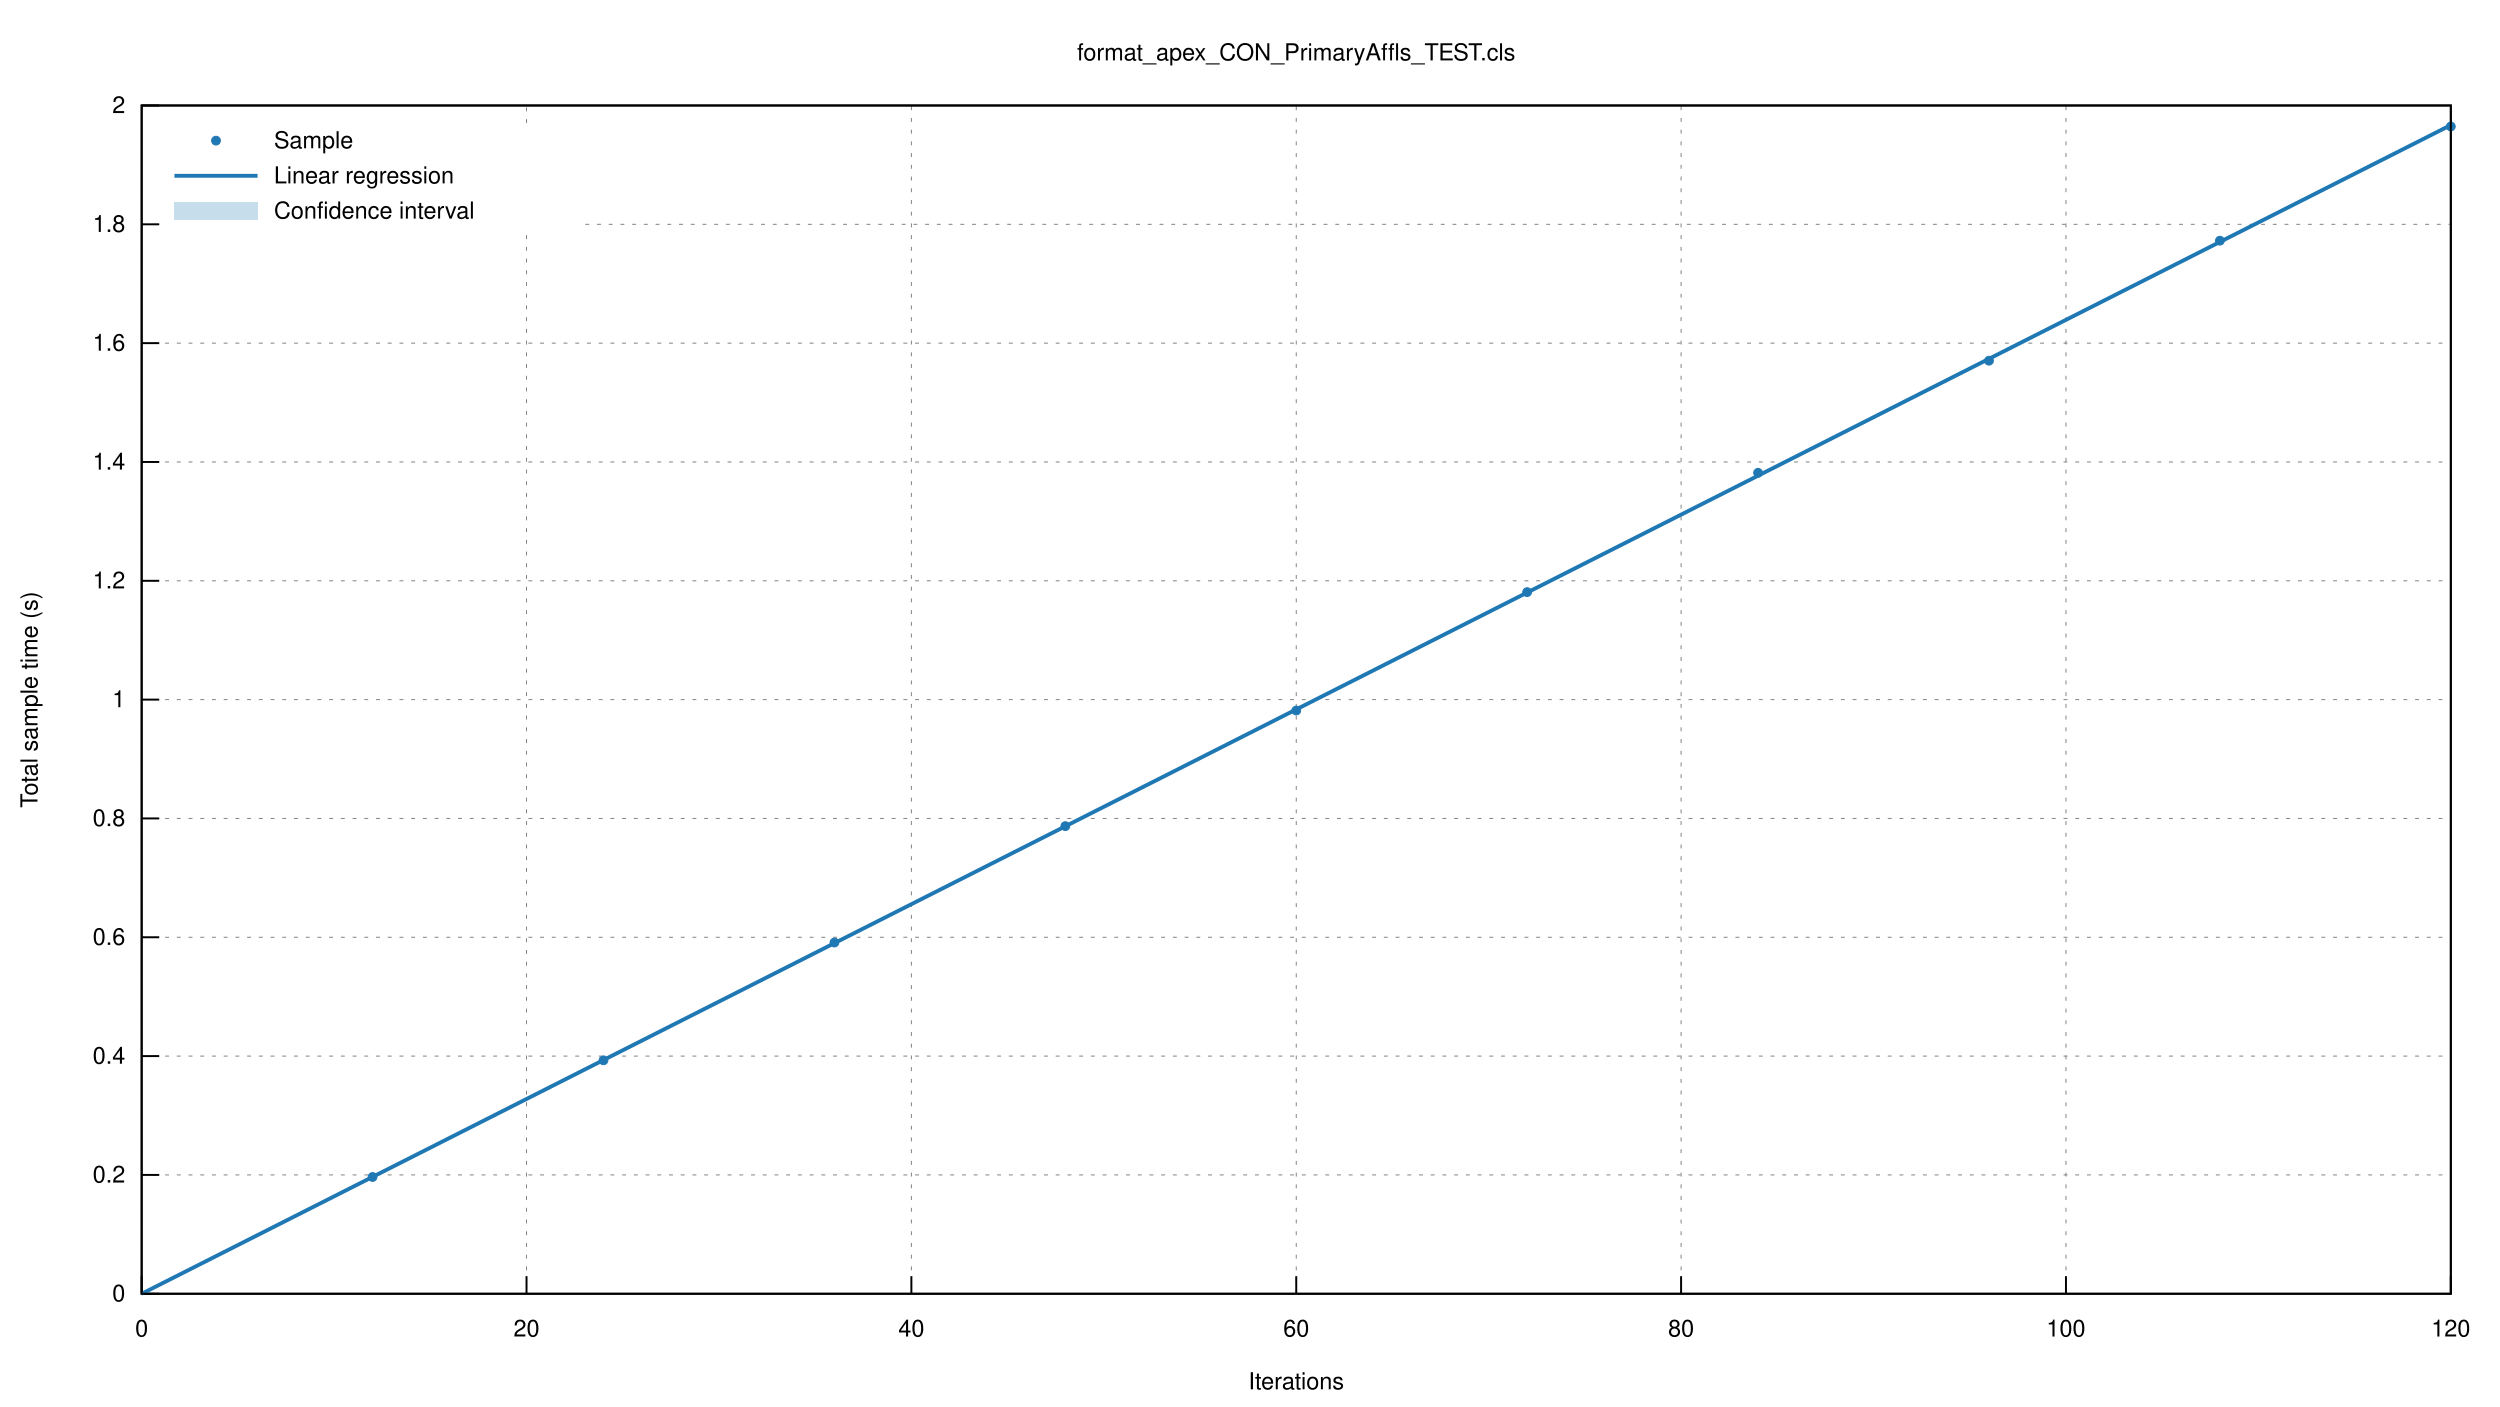
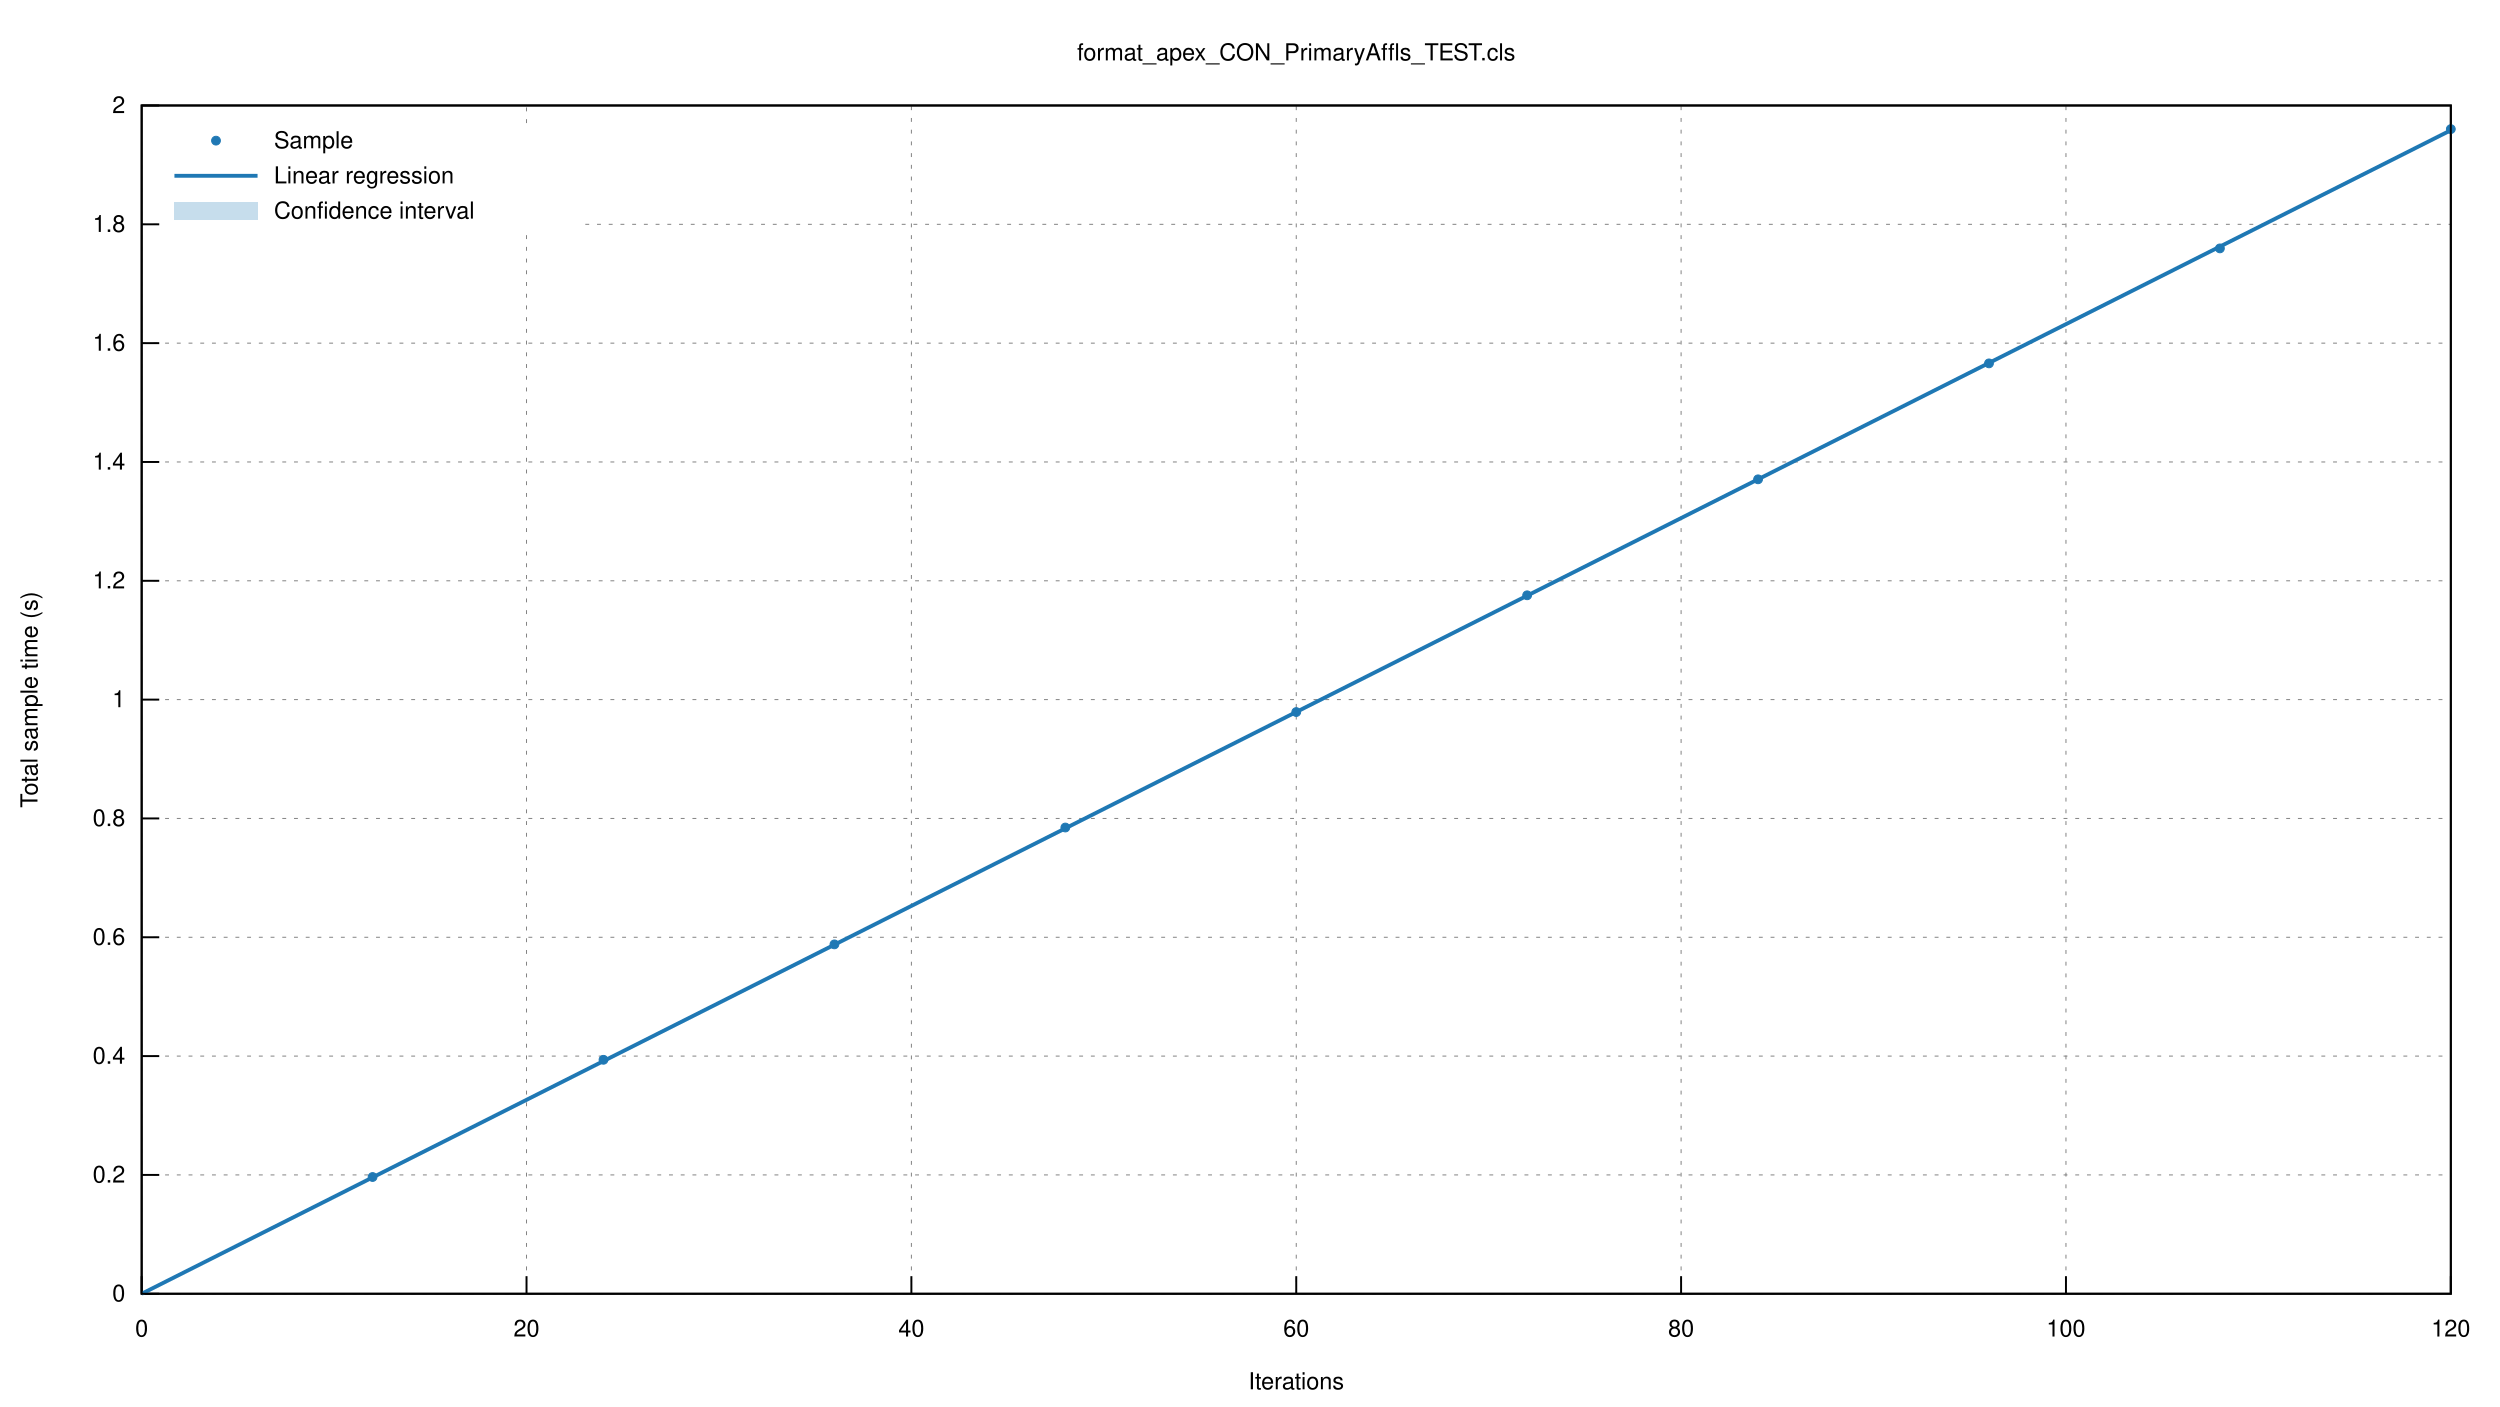
<svg xmlns="http://www.w3.org/2000/svg" xmlns:xlink="http://www.w3.org/1999/xlink" viewBox="0 0 1280 720">
  <g id="gnuplot_canvas">
    <rect x="0" y="0" width="1280" height="720" fill="none" />
    <defs>
      <circle id="gpDot" r="0.5" stroke-width="0.5" stroke="currentColor" />
      <path id="gpPt0" stroke-width="0.222" stroke="currentColor" d="M-1,0 h2 M0,-1 v2" />
      <path id="gpPt1" stroke-width="0.222" stroke="currentColor" d="M-1,-1 L1,1 M1,-1 L-1,1" />
      <path id="gpPt2" stroke-width="0.222" stroke="currentColor" d="M-1,0 L1,0 M0,-1 L0,1 M-1,-1 L1,1 M-1,1 L1,-1" />
      <rect id="gpPt3" stroke-width="0.222" stroke="currentColor" x="-1" y="-1" width="2" height="2" />
      <rect id="gpPt4" stroke-width="0.222" stroke="currentColor" fill="currentColor" x="-1" y="-1" width="2" height="2" />
      <circle id="gpPt5" stroke-width="0.222" stroke="currentColor" cx="0" cy="0" r="1" />
      <use xlink:href="#gpPt5" id="gpPt6" fill="currentColor" stroke="none" />
      <path id="gpPt7" stroke-width="0.222" stroke="currentColor" d="M0,-1.33 L-1.33,0.67 L1.33,0.67 z" />
      <use xlink:href="#gpPt7" id="gpPt8" fill="currentColor" stroke="none" />
      <use xlink:href="#gpPt7" id="gpPt9" stroke="currentColor" transform="rotate(180)" />
      <use xlink:href="#gpPt9" id="gpPt10" fill="currentColor" stroke="none" />
      <use xlink:href="#gpPt3" id="gpPt11" stroke="currentColor" transform="rotate(45)" />
      <use xlink:href="#gpPt11" id="gpPt12" fill="currentColor" stroke="none" />
      <path id="gpPt13" stroke-width="0.222" stroke="currentColor" d="M0,1.330 L1.265,0.411 L0.782,-1.067 L-0.782,-1.076 L-1.265,0.411 z" />
      <use xlink:href="#gpPt13" id="gpPt14" fill="currentColor" stroke="none" />
      <filter id="textbox" filterUnits="objectBoundingBox" x="0" y="0" height="1" width="1">
        <feFlood flood-color="white" flood-opacity="1" result="bgnd" />
        <feComposite in="SourceGraphic" in2="bgnd" operator="atop" />
      </filter>
      <filter id="greybox" filterUnits="objectBoundingBox" x="0" y="0" height="1" width="1">
        <feFlood flood-color="lightgrey" flood-opacity="1" result="grey" />
        <feComposite in="SourceGraphic" in2="grey" operator="atop" />
      </filter>
    </defs>
    <g fill="none" color="white" stroke="currentColor" stroke-width="1.00" stroke-linecap="butt" stroke-linejoin="miter">
</g>
    <g fill="none" color="black" stroke="currentColor" stroke-width="1.00" stroke-linecap="butt" stroke-linejoin="miter">
</g>
    <g fill="none" color="black" stroke="black" stroke-width="0.50" stroke-linecap="butt" stroke-linejoin="miter">
</g>
    <g fill="none" color="gray" stroke="currentColor" stroke-width="0.50" stroke-linecap="butt" stroke-linejoin="miter">
      <path stroke="gray" stroke-dasharray="2,4" class="gridline" d="M72.53,662.40 L1254.82,662.40  " />
    </g>
    <g fill="none" color="gray" stroke="gray" stroke-width="1.00" stroke-linecap="butt" stroke-linejoin="miter">
</g>
    <g fill="none" color="black" stroke="currentColor" stroke-width="1.00" stroke-linecap="butt" stroke-linejoin="miter">
      <path stroke="black" d="M72.53,662.40 L81.53,662.40  " />
      <g transform="translate(64.14,666.30)" stroke="none" fill="black" font-family="Helvetica" font-size="12.00" text-anchor="end">
        <text>
          <tspan font-family="Helvetica"> 0</tspan>
        </text>
      </g>
    </g>
    <g fill="none" color="black" stroke="currentColor" stroke-width="1.00" stroke-linecap="butt" stroke-linejoin="miter">
</g>
    <g fill="none" color="black" stroke="black" stroke-width="0.50" stroke-linecap="butt" stroke-linejoin="miter">
</g>
    <g fill="none" color="gray" stroke="currentColor" stroke-width="0.50" stroke-linecap="butt" stroke-linejoin="miter">
      <path stroke="gray" stroke-dasharray="2,4" class="gridline" d="M72.53,601.56 L1254.82,601.56  " />
    </g>
    <g fill="none" color="gray" stroke="gray" stroke-width="1.00" stroke-linecap="butt" stroke-linejoin="miter">
</g>
    <g fill="none" color="black" stroke="currentColor" stroke-width="1.00" stroke-linecap="butt" stroke-linejoin="miter">
      <path stroke="black" d="M72.53,601.56 L81.53,601.56  " />
      <g transform="translate(64.14,605.46)" stroke="none" fill="black" font-family="Helvetica" font-size="12.00" text-anchor="end">
        <text>
          <tspan font-family="Helvetica"> 0.2</tspan>
        </text>
      </g>
    </g>
    <g fill="none" color="black" stroke="currentColor" stroke-width="1.00" stroke-linecap="butt" stroke-linejoin="miter">
</g>
    <g fill="none" color="black" stroke="black" stroke-width="0.50" stroke-linecap="butt" stroke-linejoin="miter">
</g>
    <g fill="none" color="gray" stroke="currentColor" stroke-width="0.50" stroke-linecap="butt" stroke-linejoin="miter">
      <path stroke="gray" stroke-dasharray="2,4" class="gridline" d="M72.53,540.72 L1254.82,540.72  " />
    </g>
    <g fill="none" color="gray" stroke="gray" stroke-width="1.00" stroke-linecap="butt" stroke-linejoin="miter">
</g>
    <g fill="none" color="black" stroke="currentColor" stroke-width="1.00" stroke-linecap="butt" stroke-linejoin="miter">
      <path stroke="black" d="M72.53,540.72 L81.53,540.72  " />
      <g transform="translate(64.14,544.62)" stroke="none" fill="black" font-family="Helvetica" font-size="12.00" text-anchor="end">
        <text>
          <tspan font-family="Helvetica"> 0.4</tspan>
        </text>
      </g>
    </g>
    <g fill="none" color="black" stroke="currentColor" stroke-width="1.00" stroke-linecap="butt" stroke-linejoin="miter">
</g>
    <g fill="none" color="black" stroke="black" stroke-width="0.50" stroke-linecap="butt" stroke-linejoin="miter">
</g>
    <g fill="none" color="gray" stroke="currentColor" stroke-width="0.50" stroke-linecap="butt" stroke-linejoin="miter">
      <path stroke="gray" stroke-dasharray="2,4" class="gridline" d="M72.53,479.88 L1254.82,479.88  " />
    </g>
    <g fill="none" color="gray" stroke="gray" stroke-width="1.00" stroke-linecap="butt" stroke-linejoin="miter">
</g>
    <g fill="none" color="black" stroke="currentColor" stroke-width="1.00" stroke-linecap="butt" stroke-linejoin="miter">
      <path stroke="black" d="M72.53,479.88 L81.53,479.88  " />
      <g transform="translate(64.14,483.78)" stroke="none" fill="black" font-family="Helvetica" font-size="12.00" text-anchor="end">
        <text>
          <tspan font-family="Helvetica"> 0.6</tspan>
        </text>
      </g>
    </g>
    <g fill="none" color="black" stroke="currentColor" stroke-width="1.00" stroke-linecap="butt" stroke-linejoin="miter">
</g>
    <g fill="none" color="black" stroke="black" stroke-width="0.50" stroke-linecap="butt" stroke-linejoin="miter">
</g>
    <g fill="none" color="gray" stroke="currentColor" stroke-width="0.50" stroke-linecap="butt" stroke-linejoin="miter">
      <path stroke="gray" stroke-dasharray="2,4" class="gridline" d="M72.53,419.04 L1254.82,419.04  " />
    </g>
    <g fill="none" color="gray" stroke="gray" stroke-width="1.00" stroke-linecap="butt" stroke-linejoin="miter">
</g>
    <g fill="none" color="black" stroke="currentColor" stroke-width="1.00" stroke-linecap="butt" stroke-linejoin="miter">
      <path stroke="black" d="M72.53,419.04 L81.53,419.04  " />
      <g transform="translate(64.14,422.94)" stroke="none" fill="black" font-family="Helvetica" font-size="12.00" text-anchor="end">
        <text>
          <tspan font-family="Helvetica"> 0.8</tspan>
        </text>
      </g>
    </g>
    <g fill="none" color="black" stroke="currentColor" stroke-width="1.00" stroke-linecap="butt" stroke-linejoin="miter">
</g>
    <g fill="none" color="black" stroke="black" stroke-width="0.50" stroke-linecap="butt" stroke-linejoin="miter">
</g>
    <g fill="none" color="gray" stroke="currentColor" stroke-width="0.50" stroke-linecap="butt" stroke-linejoin="miter">
      <path stroke="gray" stroke-dasharray="2,4" class="gridline" d="M72.53,358.20 L1254.82,358.20  " />
    </g>
    <g fill="none" color="gray" stroke="gray" stroke-width="1.00" stroke-linecap="butt" stroke-linejoin="miter">
</g>
    <g fill="none" color="black" stroke="currentColor" stroke-width="1.00" stroke-linecap="butt" stroke-linejoin="miter">
      <path stroke="black" d="M72.53,358.20 L81.53,358.20  " />
      <g transform="translate(64.14,362.10)" stroke="none" fill="black" font-family="Helvetica" font-size="12.00" text-anchor="end">
        <text>
          <tspan font-family="Helvetica"> 1</tspan>
        </text>
      </g>
    </g>
    <g fill="none" color="black" stroke="currentColor" stroke-width="1.00" stroke-linecap="butt" stroke-linejoin="miter">
</g>
    <g fill="none" color="black" stroke="black" stroke-width="0.50" stroke-linecap="butt" stroke-linejoin="miter">
</g>
    <g fill="none" color="gray" stroke="currentColor" stroke-width="0.50" stroke-linecap="butt" stroke-linejoin="miter">
      <path stroke="gray" stroke-dasharray="2,4" class="gridline" d="M72.53,297.37 L1254.82,297.37  " />
    </g>
    <g fill="none" color="gray" stroke="gray" stroke-width="1.00" stroke-linecap="butt" stroke-linejoin="miter">
</g>
    <g fill="none" color="black" stroke="currentColor" stroke-width="1.00" stroke-linecap="butt" stroke-linejoin="miter">
      <path stroke="black" d="M72.53,297.37 L81.53,297.37  " />
      <g transform="translate(64.14,301.27)" stroke="none" fill="black" font-family="Helvetica" font-size="12.00" text-anchor="end">
        <text>
          <tspan font-family="Helvetica"> 1.2</tspan>
        </text>
      </g>
    </g>
    <g fill="none" color="black" stroke="currentColor" stroke-width="1.00" stroke-linecap="butt" stroke-linejoin="miter">
</g>
    <g fill="none" color="black" stroke="black" stroke-width="0.50" stroke-linecap="butt" stroke-linejoin="miter">
</g>
    <g fill="none" color="gray" stroke="currentColor" stroke-width="0.50" stroke-linecap="butt" stroke-linejoin="miter">
      <path stroke="gray" stroke-dasharray="2,4" class="gridline" d="M72.53,236.53 L1254.82,236.53  " />
    </g>
    <g fill="none" color="gray" stroke="gray" stroke-width="1.00" stroke-linecap="butt" stroke-linejoin="miter">
</g>
    <g fill="none" color="black" stroke="currentColor" stroke-width="1.00" stroke-linecap="butt" stroke-linejoin="miter">
      <path stroke="black" d="M72.53,236.53 L81.53,236.53  " />
      <g transform="translate(64.14,240.43)" stroke="none" fill="black" font-family="Helvetica" font-size="12.00" text-anchor="end">
        <text>
          <tspan font-family="Helvetica"> 1.4</tspan>
        </text>
      </g>
    </g>
    <g fill="none" color="black" stroke="currentColor" stroke-width="1.00" stroke-linecap="butt" stroke-linejoin="miter">
</g>
    <g fill="none" color="black" stroke="black" stroke-width="0.50" stroke-linecap="butt" stroke-linejoin="miter">
</g>
    <g fill="none" color="gray" stroke="currentColor" stroke-width="0.50" stroke-linecap="butt" stroke-linejoin="miter">
      <path stroke="gray" stroke-dasharray="2,4" class="gridline" d="M72.53,175.69 L1254.82,175.69  " />
    </g>
    <g fill="none" color="gray" stroke="gray" stroke-width="1.00" stroke-linecap="butt" stroke-linejoin="miter">
</g>
    <g fill="none" color="black" stroke="currentColor" stroke-width="1.00" stroke-linecap="butt" stroke-linejoin="miter">
      <path stroke="black" d="M72.53,175.69 L81.53,175.69  " />
      <g transform="translate(64.14,179.59)" stroke="none" fill="black" font-family="Helvetica" font-size="12.00" text-anchor="end">
        <text>
          <tspan font-family="Helvetica"> 1.6</tspan>
        </text>
      </g>
    </g>
    <g fill="none" color="black" stroke="currentColor" stroke-width="1.00" stroke-linecap="butt" stroke-linejoin="miter">
</g>
    <g fill="none" color="black" stroke="black" stroke-width="0.50" stroke-linecap="butt" stroke-linejoin="miter">
</g>
    <g fill="none" color="gray" stroke="currentColor" stroke-width="0.50" stroke-linecap="butt" stroke-linejoin="miter">
      <path stroke="gray" stroke-dasharray="2,4" class="gridline" d="M72.53,114.85 L80.92,114.85 M299.67,114.85 L1254.82,114.85  " />
    </g>
    <g fill="none" color="gray" stroke="gray" stroke-width="1.00" stroke-linecap="butt" stroke-linejoin="miter">
</g>
    <g fill="none" color="black" stroke="currentColor" stroke-width="1.00" stroke-linecap="butt" stroke-linejoin="miter">
      <path stroke="black" d="M72.53,114.85 L81.53,114.85  " />
      <g transform="translate(64.14,118.75)" stroke="none" fill="black" font-family="Helvetica" font-size="12.00" text-anchor="end">
        <text>
          <tspan font-family="Helvetica"> 1.8</tspan>
        </text>
      </g>
    </g>
    <g fill="none" color="black" stroke="currentColor" stroke-width="1.00" stroke-linecap="butt" stroke-linejoin="miter">
</g>
    <g fill="none" color="black" stroke="black" stroke-width="0.50" stroke-linecap="butt" stroke-linejoin="miter">
</g>
    <g fill="none" color="gray" stroke="currentColor" stroke-width="0.50" stroke-linecap="butt" stroke-linejoin="miter">
      <path stroke="gray" stroke-dasharray="2,4" class="gridline" d="M72.53,54.01 L1254.82,54.01  " />
    </g>
    <g fill="none" color="gray" stroke="gray" stroke-width="1.00" stroke-linecap="butt" stroke-linejoin="miter">
</g>
    <g fill="none" color="black" stroke="currentColor" stroke-width="1.00" stroke-linecap="butt" stroke-linejoin="miter">
      <path stroke="black" d="M72.53,54.01 L81.53,54.01  " />
      <g transform="translate(64.14,57.91)" stroke="none" fill="black" font-family="Helvetica" font-size="12.00" text-anchor="end">
        <text>
          <tspan font-family="Helvetica"> 2</tspan>
        </text>
      </g>
    </g>
    <g fill="none" color="black" stroke="currentColor" stroke-width="1.00" stroke-linecap="butt" stroke-linejoin="miter">
</g>
    <g fill="none" color="black" stroke="black" stroke-width="0.50" stroke-linecap="butt" stroke-linejoin="miter">
</g>
    <g fill="none" color="gray" stroke="currentColor" stroke-width="0.50" stroke-linecap="butt" stroke-linejoin="miter">
      <path stroke="gray" stroke-dasharray="2,4" class="gridline" d="M72.53,662.40 L72.53,54.01  " />
    </g>
    <g fill="none" color="gray" stroke="gray" stroke-width="1.00" stroke-linecap="butt" stroke-linejoin="miter">
</g>
    <g fill="none" color="black" stroke="currentColor" stroke-width="1.00" stroke-linecap="butt" stroke-linejoin="miter">
      <path stroke="black" d="M72.53,662.40 L72.53,653.40  " />
      <g transform="translate(72.53,684.30)" stroke="none" fill="black" font-family="Helvetica" font-size="12.00" text-anchor="middle">
        <text>
          <tspan font-family="Helvetica"> 0</tspan>
        </text>
      </g>
    </g>
    <g fill="none" color="black" stroke="currentColor" stroke-width="1.00" stroke-linecap="butt" stroke-linejoin="miter">
</g>
    <g fill="none" color="black" stroke="black" stroke-width="0.50" stroke-linecap="butt" stroke-linejoin="miter">
</g>
    <g fill="none" color="gray" stroke="currentColor" stroke-width="0.50" stroke-linecap="butt" stroke-linejoin="miter">
      <path stroke="gray" stroke-dasharray="2,4" class="gridline" d="M269.58,662.40 L269.58,117.01 M269.58,63.01 L269.58,54.01  " />
    </g>
    <g fill="none" color="gray" stroke="gray" stroke-width="1.00" stroke-linecap="butt" stroke-linejoin="miter">
</g>
    <g fill="none" color="black" stroke="currentColor" stroke-width="1.00" stroke-linecap="butt" stroke-linejoin="miter">
      <path stroke="black" d="M269.58,662.40 L269.58,653.40  " />
      <g transform="translate(269.58,684.30)" stroke="none" fill="black" font-family="Helvetica" font-size="12.00" text-anchor="middle">
        <text>
          <tspan font-family="Helvetica"> 20</tspan>
        </text>
      </g>
    </g>
    <g fill="none" color="black" stroke="currentColor" stroke-width="1.00" stroke-linecap="butt" stroke-linejoin="miter">
</g>
    <g fill="none" color="black" stroke="black" stroke-width="0.50" stroke-linecap="butt" stroke-linejoin="miter">
</g>
    <g fill="none" color="gray" stroke="currentColor" stroke-width="0.50" stroke-linecap="butt" stroke-linejoin="miter">
      <path stroke="gray" stroke-dasharray="2,4" class="gridline" d="M466.63,662.40 L466.63,54.01  " />
    </g>
    <g fill="none" color="gray" stroke="gray" stroke-width="1.00" stroke-linecap="butt" stroke-linejoin="miter">
</g>
    <g fill="none" color="black" stroke="currentColor" stroke-width="1.00" stroke-linecap="butt" stroke-linejoin="miter">
      <path stroke="black" d="M466.63,662.40 L466.63,653.40  " />
      <g transform="translate(466.63,684.30)" stroke="none" fill="black" font-family="Helvetica" font-size="12.00" text-anchor="middle">
        <text>
          <tspan font-family="Helvetica"> 40</tspan>
        </text>
      </g>
    </g>
    <g fill="none" color="black" stroke="currentColor" stroke-width="1.00" stroke-linecap="butt" stroke-linejoin="miter">
</g>
    <g fill="none" color="black" stroke="black" stroke-width="0.50" stroke-linecap="butt" stroke-linejoin="miter">
</g>
    <g fill="none" color="gray" stroke="currentColor" stroke-width="0.50" stroke-linecap="butt" stroke-linejoin="miter">
      <path stroke="gray" stroke-dasharray="2,4" class="gridline" d="M663.68,662.40 L663.68,54.01  " />
    </g>
    <g fill="none" color="gray" stroke="gray" stroke-width="1.00" stroke-linecap="butt" stroke-linejoin="miter">
</g>
    <g fill="none" color="black" stroke="currentColor" stroke-width="1.00" stroke-linecap="butt" stroke-linejoin="miter">
      <path stroke="black" d="M663.68,662.40 L663.68,653.40  " />
      <g transform="translate(663.68,684.30)" stroke="none" fill="black" font-family="Helvetica" font-size="12.00" text-anchor="middle">
        <text>
          <tspan font-family="Helvetica"> 60</tspan>
        </text>
      </g>
    </g>
    <g fill="none" color="black" stroke="currentColor" stroke-width="1.00" stroke-linecap="butt" stroke-linejoin="miter">
</g>
    <g fill="none" color="black" stroke="black" stroke-width="0.50" stroke-linecap="butt" stroke-linejoin="miter">
</g>
    <g fill="none" color="gray" stroke="currentColor" stroke-width="0.50" stroke-linecap="butt" stroke-linejoin="miter">
      <path stroke="gray" stroke-dasharray="2,4" class="gridline" d="M860.72,662.40 L860.72,54.01  " />
    </g>
    <g fill="none" color="gray" stroke="gray" stroke-width="1.00" stroke-linecap="butt" stroke-linejoin="miter">
</g>
    <g fill="none" color="black" stroke="currentColor" stroke-width="1.00" stroke-linecap="butt" stroke-linejoin="miter">
      <path stroke="black" d="M860.72,662.40 L860.72,653.40  " />
      <g transform="translate(860.72,684.30)" stroke="none" fill="black" font-family="Helvetica" font-size="12.00" text-anchor="middle">
        <text>
          <tspan font-family="Helvetica"> 80</tspan>
        </text>
      </g>
    </g>
    <g fill="none" color="black" stroke="currentColor" stroke-width="1.00" stroke-linecap="butt" stroke-linejoin="miter">
</g>
    <g fill="none" color="black" stroke="black" stroke-width="0.50" stroke-linecap="butt" stroke-linejoin="miter">
</g>
    <g fill="none" color="gray" stroke="currentColor" stroke-width="0.50" stroke-linecap="butt" stroke-linejoin="miter">
      <path stroke="gray" stroke-dasharray="2,4" class="gridline" d="M1057.77,662.40 L1057.77,54.01  " />
    </g>
    <g fill="none" color="gray" stroke="gray" stroke-width="1.00" stroke-linecap="butt" stroke-linejoin="miter">
</g>
    <g fill="none" color="black" stroke="currentColor" stroke-width="1.00" stroke-linecap="butt" stroke-linejoin="miter">
      <path stroke="black" d="M1057.77,662.40 L1057.77,653.40  " />
      <g transform="translate(1057.77,684.30)" stroke="none" fill="black" font-family="Helvetica" font-size="12.00" text-anchor="middle">
        <text>
          <tspan font-family="Helvetica"> 100</tspan>
        </text>
      </g>
    </g>
    <g fill="none" color="black" stroke="currentColor" stroke-width="1.00" stroke-linecap="butt" stroke-linejoin="miter">
</g>
    <g fill="none" color="black" stroke="black" stroke-width="0.50" stroke-linecap="butt" stroke-linejoin="miter">
</g>
    <g fill="none" color="gray" stroke="currentColor" stroke-width="0.50" stroke-linecap="butt" stroke-linejoin="miter">
      <path stroke="gray" stroke-dasharray="2,4" class="gridline" d="M1254.82,662.40 L1254.82,54.01  " />
    </g>
    <g fill="none" color="gray" stroke="gray" stroke-width="1.00" stroke-linecap="butt" stroke-linejoin="miter">
</g>
    <g fill="none" color="black" stroke="currentColor" stroke-width="1.00" stroke-linecap="butt" stroke-linejoin="miter">
      <path stroke="black" d="M1254.82,662.40 L1254.82,653.40  " />
      <g transform="translate(1254.82,684.30)" stroke="none" fill="black" font-family="Helvetica" font-size="12.00" text-anchor="middle">
        <text>
          <tspan font-family="Helvetica"> 120</tspan>
        </text>
      </g>
    </g>
    <g fill="none" color="black" stroke="currentColor" stroke-width="1.00" stroke-linecap="butt" stroke-linejoin="miter">
</g>
    <g fill="none" color="black" stroke="currentColor" stroke-width="1.00" stroke-linecap="butt" stroke-linejoin="miter">
      <path stroke="black" d="M72.53,54.01 L72.53,662.40 L1254.82,662.40 L1254.82,54.01 L72.53,54.01 Z  " />
    </g>
    <g fill="none" color="black" stroke="currentColor" stroke-width="1.00" stroke-linecap="butt" stroke-linejoin="miter">
      <g transform="translate(19.18,358.21) rotate(270)" stroke="none" fill="black" font-family="Helvetica" font-size="12.00" text-anchor="middle">
        <text>
          <tspan font-family="Helvetica">Total sample time (s)</tspan>
        </text>
      </g>
    </g>
    <g fill="none" color="black" stroke="currentColor" stroke-width="1.00" stroke-linecap="butt" stroke-linejoin="miter">
      <g transform="translate(663.67,711.30)" stroke="none" fill="black" font-family="Helvetica" font-size="12.00" text-anchor="middle">
        <text>
          <tspan font-family="Helvetica">Iterations</tspan>
        </text>
      </g>
    </g>
    <g fill="none" color="black" stroke="currentColor" stroke-width="1.00" stroke-linecap="butt" stroke-linejoin="miter">
</g>
    <g id="gnuplot_plot_1">
      <g fill="none" color="black" stroke="currentColor" stroke-width="1.00" stroke-linecap="butt" stroke-linejoin="miter">
        <g transform="translate(140.26,75.91)" stroke="none" fill="black" font-family="Helvetica" font-size="12.00" text-anchor="start">
          <text>
            <tspan font-family="Helvetica">Sample</tspan>
          </text>
        </g>
      </g>
      <g fill="none" color="black" stroke="currentColor" stroke-width="1.00" stroke-linecap="butt" stroke-linejoin="miter">
-         <use xlink:href="#gpPt6" transform="translate(190.76,602.62) scale(2.25)" color="rgb( 31, 120, 180)" />
-         <use xlink:href="#gpPt6" transform="translate(308.99,542.88) scale(2.25)" color="rgb( 31, 120, 180)" />
-         <use xlink:href="#gpPt6" transform="translate(427.22,482.59) scale(2.25)" color="rgb( 31, 120, 180)" />
-         <use xlink:href="#gpPt6" transform="translate(545.45,422.98) scale(2.25)" color="rgb( 31, 120, 180)" />
-         <use xlink:href="#gpPt6" transform="translate(663.68,363.78) scale(2.25)" color="rgb( 31, 120, 180)" />
-         <use xlink:href="#gpPt6" transform="translate(781.90,303.17) scale(2.25)" color="rgb( 31, 120, 180)" />
-         <use xlink:href="#gpPt6" transform="translate(900.13,242.07) scale(2.25)" color="rgb( 31, 120, 180)" />
-         <use xlink:href="#gpPt6" transform="translate(1018.36,184.68) scale(2.25)" color="rgb( 31, 120, 180)" />
-         <use xlink:href="#gpPt6" transform="translate(1136.59,123.23) scale(2.25)" color="rgb( 31, 120, 180)" />
-         <use xlink:href="#gpPt6" transform="translate(1254.82,64.76) scale(2.25)" color="rgb( 31, 120, 180)" />
+         <use xlink:href="#gpPt6" transform="translate(190.76,602.63) scale(2.25)" color="rgb( 31, 120, 180)" />
+         <use xlink:href="#gpPt6" transform="translate(308.99,542.61) scale(2.25)" color="rgb( 31, 120, 180)" />
+         <use xlink:href="#gpPt6" transform="translate(427.22,483.52) scale(2.25)" color="rgb( 31, 120, 180)" />
+         <use xlink:href="#gpPt6" transform="translate(545.45,423.69) scale(2.25)" color="rgb( 31, 120, 180)" />
+         <use xlink:href="#gpPt6" transform="translate(663.68,364.57) scale(2.25)" color="rgb( 31, 120, 180)" />
+         <use xlink:href="#gpPt6" transform="translate(781.90,304.79) scale(2.25)" color="rgb( 31, 120, 180)" />
+         <use xlink:href="#gpPt6" transform="translate(900.13,245.41) scale(2.25)" color="rgb( 31, 120, 180)" />
+         <use xlink:href="#gpPt6" transform="translate(1018.36,186.05) scale(2.25)" color="rgb( 31, 120, 180)" />
+         <use xlink:href="#gpPt6" transform="translate(1136.59,127.18) scale(2.25)" color="rgb( 31, 120, 180)" />
+         <use xlink:href="#gpPt6" transform="translate(1254.82,66.10) scale(2.25)" color="rgb( 31, 120, 180)" />
        <use xlink:href="#gpPt6" transform="translate(110.59,72.01) scale(2.25)" color="rgb( 31, 120, 180)" />
      </g>
    </g>
    <g id="gnuplot_plot_2">
      <g fill="none" color="white" stroke="rgb( 31, 120, 180)" stroke-width="2.00" stroke-linecap="butt" stroke-linejoin="miter">
</g>
      <g fill="none" color="black" stroke="currentColor" stroke-width="2.00" stroke-linecap="butt" stroke-linejoin="miter">
        <g transform="translate(140.26,93.91)" stroke="none" fill="black" font-family="Helvetica" font-size="12.00" text-anchor="start">
          <text>
            <tspan font-family="Helvetica">Linear regression</tspan>
          </text>
        </g>
      </g>
      <g fill="none" color="black" stroke="currentColor" stroke-width="2.00" stroke-linecap="butt" stroke-linejoin="miter">
-         <path stroke="rgb( 31, 120, 180)" d="M89.31,90.01 L131.87,90.01 M72.53,662.40 L1254.82,64.03  " />
+         <path stroke="rgb( 31, 120, 180)" d="M89.31,90.01 L131.87,90.01 M72.53,662.40 L1254.82,66.68  " />
      </g>
    </g>
    <g id="gnuplot_plot_3">
      <g fill="none" color="white" stroke="rgb( 31, 120, 180)" stroke-width="1.00" stroke-linecap="butt" stroke-linejoin="miter">
</g>
      <g fill="none" color="black" stroke="currentColor" stroke-width="1.00" stroke-linecap="butt" stroke-linejoin="miter">
        <g transform="translate(140.26,111.91)" stroke="none" fill="black" font-family="Helvetica" font-size="12.00" text-anchor="start">
          <text>
            <tspan font-family="Helvetica">Confidence interval</tspan>
          </text>
        </g>
      </g>
      <g fill="none" color="black" stroke="currentColor" stroke-width="1.00" stroke-linecap="butt" stroke-linejoin="miter">
        <g stroke="none" shape-rendering="crispEdges">
          <polygon fill="rgb( 31, 120, 180)" fill-opacity="0.25" points="89.31,112.51 131.87,112.51 131.87,103.51 89.31,103.51 " />
          <polygon fill="rgb( 31, 120, 180)" fill-opacity="0.25" points="72.53,662.40 72.53,662.40 72.53,662.40 " />
-           <polygon fill="rgb( 31, 120, 180)" fill-opacity="0.25" points="72.53,662.40 1254.82,64.79 1254.82,63.09 " />
+           <polygon fill="rgb( 31, 120, 180)" fill-opacity="0.25" points="72.53,662.40 1254.82,67.20 1254.82,66.15 " />
        </g>
      </g>
    </g>
    <g fill="none" color="white" stroke="rgb( 31, 120, 180)" stroke-width="2.00" stroke-linecap="butt" stroke-linejoin="miter">
</g>
    <g fill="none" color="black" stroke="currentColor" stroke-width="2.00" stroke-linecap="butt" stroke-linejoin="miter">
</g>
    <g fill="none" color="black" stroke="black" stroke-width="1.00" stroke-linecap="butt" stroke-linejoin="miter">
</g>
    <g fill="none" color="black" stroke="currentColor" stroke-width="1.00" stroke-linecap="butt" stroke-linejoin="miter">
      <path stroke="black" d="M72.53,54.01 L72.53,662.40 L1254.82,662.40 L1254.82,54.01 L72.53,54.01 Z  " />
    </g>
    <g fill="none" color="black" stroke="currentColor" stroke-width="1.00" stroke-linecap="butt" stroke-linejoin="miter">
      <g transform="translate(663.67,30.91)" stroke="none" fill="black" font-family="Helvetica" font-size="12.00" text-anchor="middle">
        <text>
          <tspan font-family="Helvetica">format_apex_CON_PrimaryAffls_TEST.cls</tspan>
        </text>
      </g>
    </g>
    <g fill="none" color="black" stroke="currentColor" stroke-width="1.00" stroke-linecap="butt" stroke-linejoin="miter">
</g>
  </g>
</svg>
